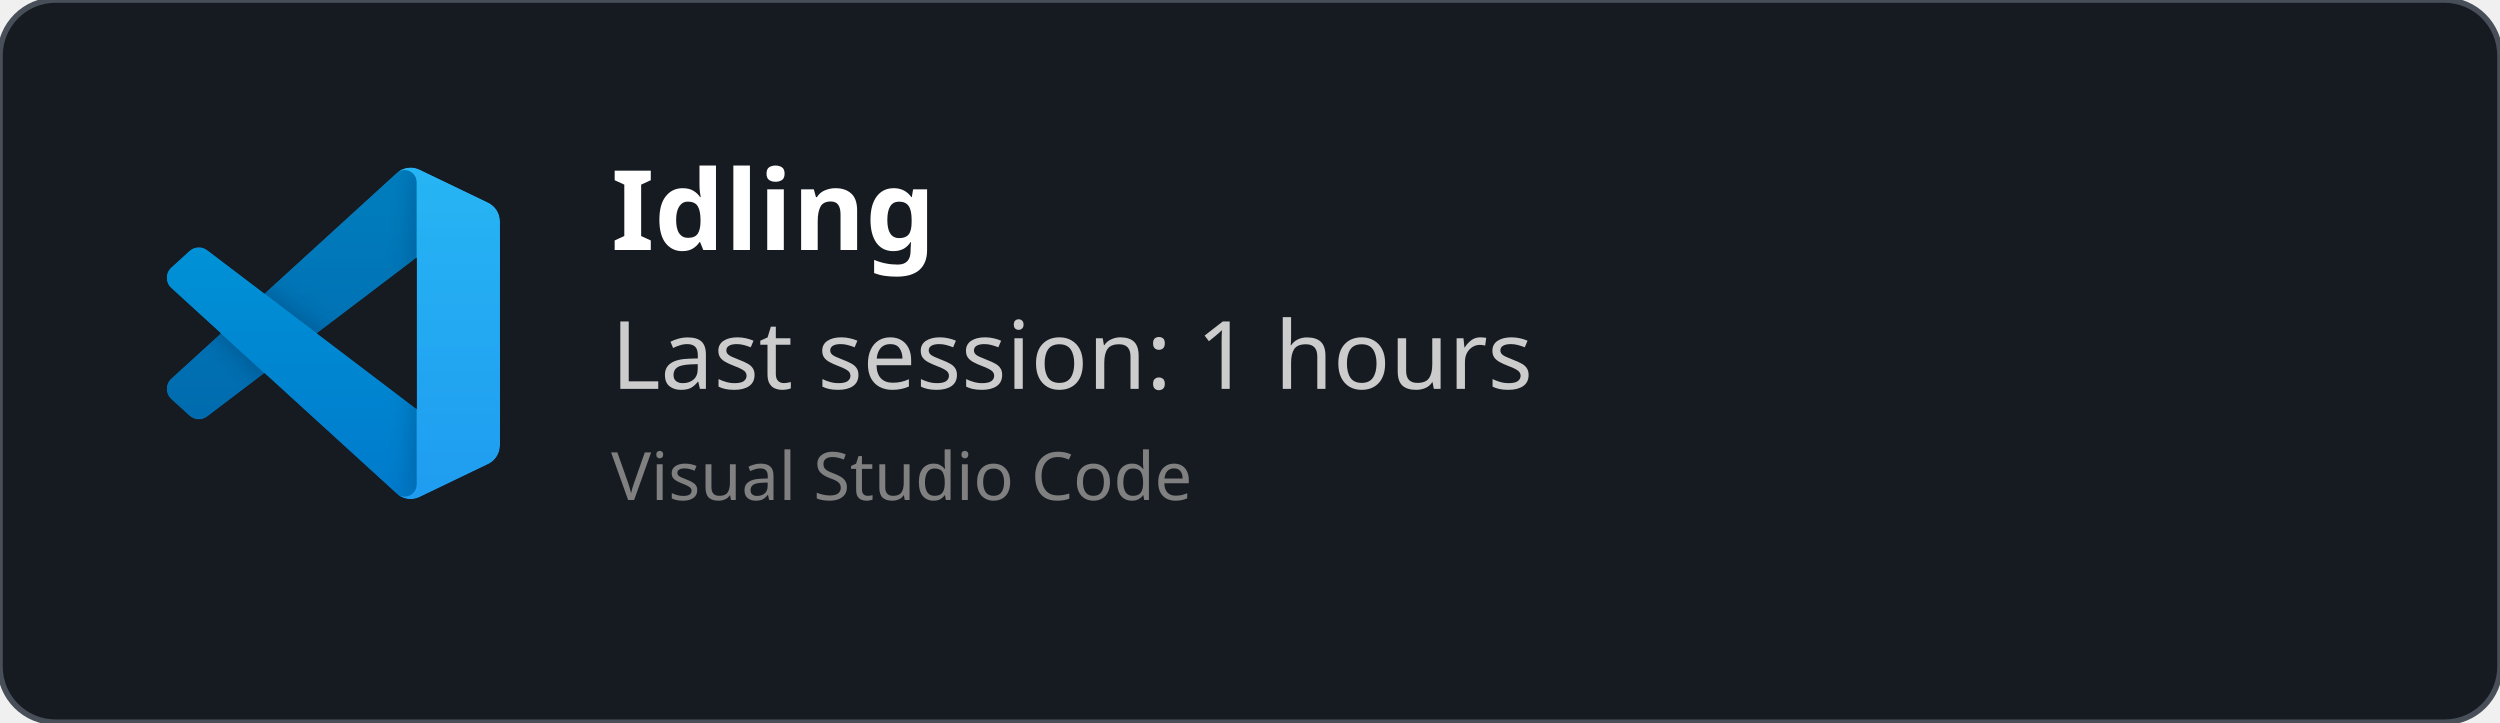
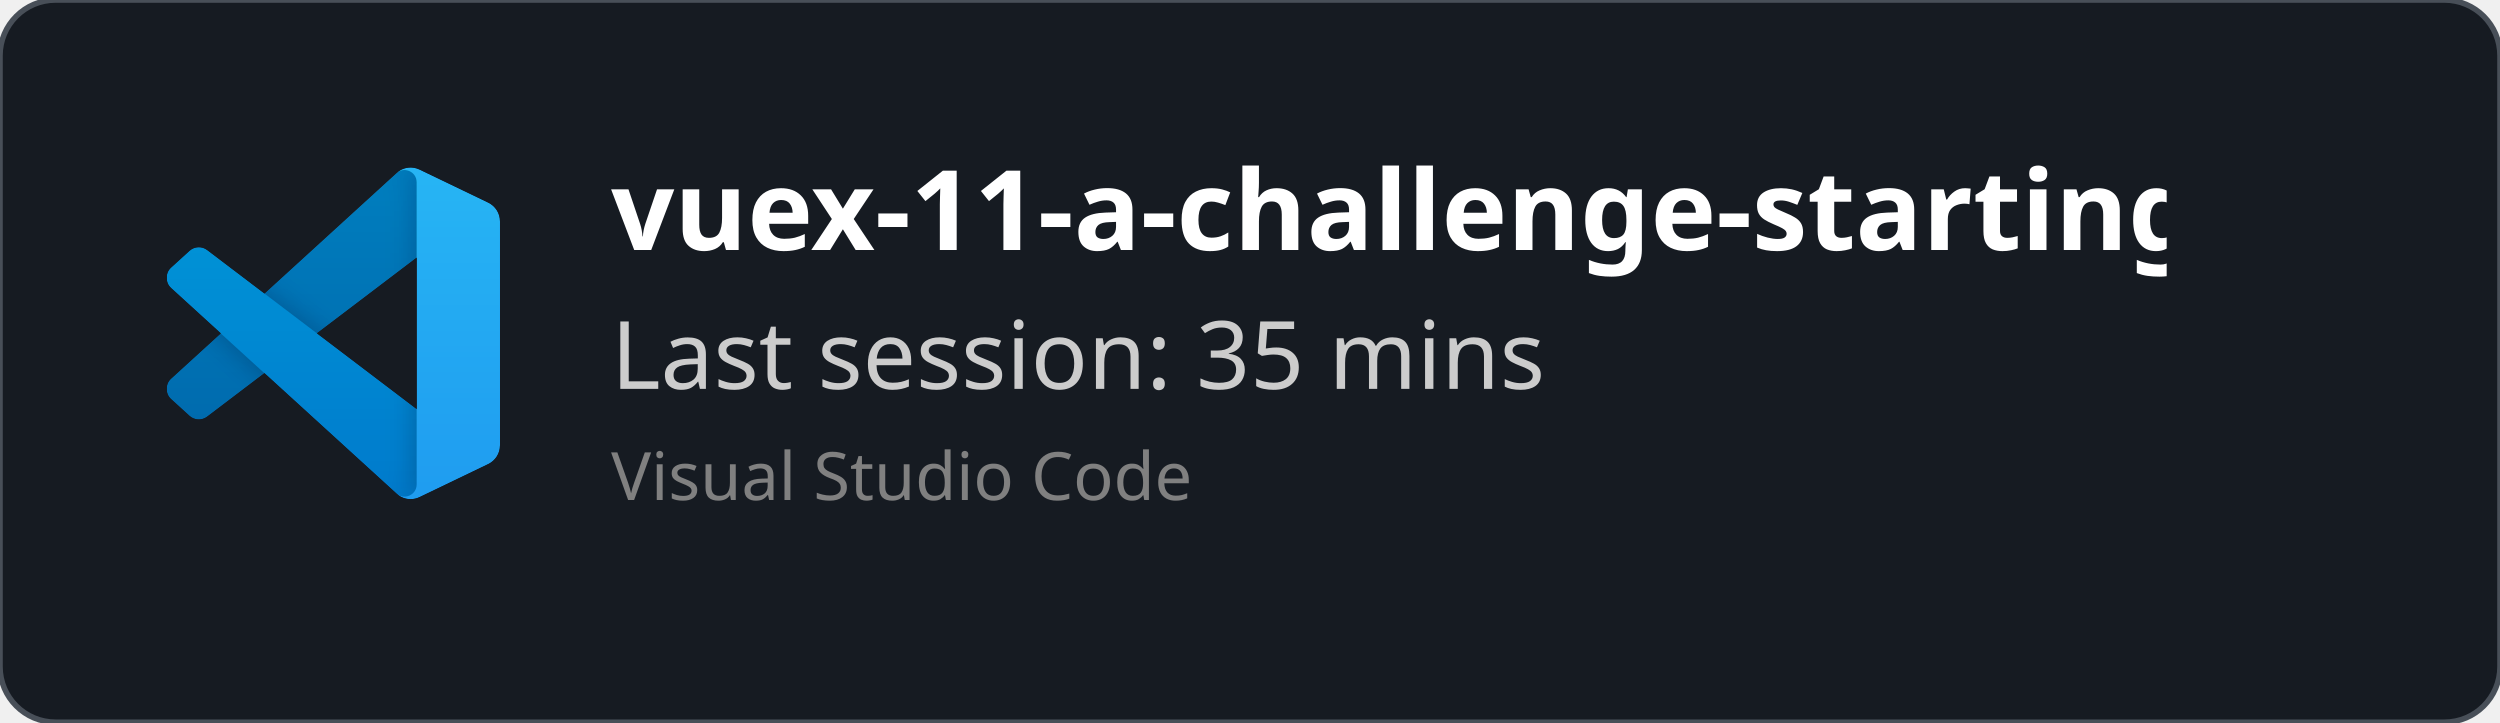
<svg xmlns="http://www.w3.org/2000/svg" width="450" height="130" viewBox="0 0 450 130" fill="none" role="img">
  <style>
    *{
        font-family: 'Segoe UI', Ubuntu, monospace
    }
    </style>
  <defs>
    <clipPath id="horizontalClip" x="20" y="20" width="500" height="200">
      <rect x="90" y="20" width="300" height="50" />
    </clipPath>
  </defs>
  <rect width="450" height="130" fill="rgba(22,27,34)" stroke="#484f58" stroke-width="1" fill-opacity="1" stroke-opacity="1" x="0" y="0" rx="10px" ry="10px">
    </rect>
  <svg width="60" height="60" x="30" y="30" viewBox="0 0 100 100" fill="none" id="vscode">
    <mask id="mask0" mask-type="alpha" maskUnits="userSpaceOnUse" x="0" y="0" width="100" height="100">
      <path fill-rule="evenodd" clip-rule="evenodd" d="M70.912 99.317C72.487 99.931 74.283 99.891 75.873 99.126L96.461 89.22C98.624 88.179 100 85.989 100 83.587V16.413C100 14.011 98.624 11.822 96.461 10.781L75.873 0.874C73.786 -0.13 71.345 0.116 69.513 1.447C69.252 1.637 69.003 1.849 68.769 2.083L29.355 38.041L12.187 25.01C10.589 23.797 8.354 23.896 6.869 25.246L1.363 30.255C-0.453 31.906 -0.455 34.763 1.359 36.417L16.247 50L1.359 63.583C-0.455 65.237 -0.453 68.094 1.363 69.745L6.869 74.754C8.354 76.104 10.589 76.204 12.187 74.99L29.355 61.959L68.769 97.917C69.392 98.541 70.125 99.01 70.912 99.317ZM75.015 27.299L45.109 50L75.015 72.701V27.299Z" fill="white" />
    </mask>
    <g mask="url(#mask0)">
      <path d="M96.461 10.796L75.857 0.876C73.472 -0.273 70.622 0.212 68.75 2.083L1.299 63.583C-0.516 65.237 -0.514 68.094 1.303 69.745L6.813 74.754C8.298 76.104 10.535 76.204 12.134 74.99L93.361 13.37C96.086 11.303 100 13.246 100 16.667V16.427C100 14.027 98.625 11.838 96.461 10.796Z" fill="#0065A9" />
      <g filter="url(#filter0_d)">
        <path d="M96.461 89.204L75.857 99.124C73.472 100.273 70.622 99.788 68.75 97.917L1.299 36.417C-0.516 34.763 -0.514 31.906 1.303 30.255L6.813 25.246C8.298 23.896 10.535 23.796 12.134 25.009L93.361 86.63C96.086 88.697 100 86.754 100 83.333V83.573C100 85.974 98.625 88.162 96.461 89.204Z" fill="#007ACC" />
      </g>
      <g filter="url(#filter1_d)">
        <path d="M75.858 99.126C73.472 100.274 70.622 99.788 68.75 97.917C71.056 100.223 75 98.59 75 95.328V4.672C75 1.41 71.056 -0.223 68.75 2.083C70.622 0.211 73.472 -0.274 75.858 0.874L96.459 10.781C98.623 11.822 100 14.011 100 16.413V83.587C100 85.989 98.623 88.179 96.459 89.22L75.858 99.126Z" fill="#1F9CF0" />
      </g>
      <g style="mix-blend-mode:overlay" opacity="0.25">
        <path fill-rule="evenodd" clip-rule="evenodd" d="M70.851 99.317C72.426 99.931 74.222 99.891 75.812 99.126L96.4 89.22C98.563 88.179 99.939 85.989 99.939 83.587V16.413C99.939 14.011 98.564 11.822 96.4 10.781L75.812 0.874C73.725 -0.13 71.284 0.116 69.453 1.447C69.191 1.637 68.942 1.849 68.708 2.083L29.294 38.041L12.126 25.01C10.528 23.796 8.293 23.896 6.809 25.246L1.302 30.255C-0.513 31.906 -0.515 34.763 1.298 36.417L16.186 50L1.298 63.583C-0.515 65.237 -0.513 68.094 1.302 69.745L6.809 74.754C8.293 76.104 10.528 76.204 12.126 74.99L29.294 61.959L68.708 97.917C69.332 98.54 70.064 99.01 70.851 99.317ZM74.954 27.299L45.048 50L74.954 72.701V27.299Z" fill="url(#paint0_linear)" />
      </g>
    </g>
    <defs>
      <filter id="filter0_d" x="-8.394" y="15.829" width="116.727" height="92.246" filterUnits="userSpaceOnUse" color-interpolation-filters="sRGB">
        <feFlood flood-opacity="0" result="BackgroundImageFix" />
        <feColorMatrix in="SourceAlpha" type="matrix" values="0 0 0 0 0 0 0 0 0 0 0 0 0 0 0 0 0 0 127 0" />
        <feOffset />
        <feGaussianBlur stdDeviation="4.167" />
        <feColorMatrix type="matrix" values="0 0 0 0 0 0 0 0 0 0 0 0 0 0 0 0 0 0 0.25 0" />
        <feBlend mode="overlay" in2="BackgroundImageFix" result="effect1_dropShadow" />
        <feBlend mode="normal" in="SourceGraphic" in2="effect1_dropShadow" result="shape" />
      </filter>
      <filter id="filter1_d" x="60.417" y="-8.076" width="47.917" height="116.151" filterUnits="userSpaceOnUse" color-interpolation-filters="sRGB">
        <feFlood flood-opacity="0" result="BackgroundImageFix" />
        <feColorMatrix in="SourceAlpha" type="matrix" values="0 0 0 0 0 0 0 0 0 0 0 0 0 0 0 0 0 0 127 0" />
        <feOffset />
        <feGaussianBlur stdDeviation="4.167" />
        <feColorMatrix type="matrix" values="0 0 0 0 0 0 0 0 0 0 0 0 0 0 0 0 0 0 0.25 0" />
        <feBlend mode="overlay" in2="BackgroundImageFix" result="effect1_dropShadow" />
        <feBlend mode="normal" in="SourceGraphic" in2="effect1_dropShadow" result="shape" />
      </filter>
      <linearGradient id="paint0_linear" x1="49.939" y1="0.258" x2="49.939" y2="99.742" gradientUnits="userSpaceOnUse">
        <stop stop-color="white" />
        <stop offset="1" stop-color="white" stop-opacity="0" />
      </linearGradient>
    </defs>
  </svg>
  <text x="110" y="45" font-size="20" clip-path="url(#horizontalClip)" font-weight="bold" font-family="Ubuntu" fill="white">
-     Idling
+     vuex-11-a-challenge-starting-code
    </text>
  <text x="110" y="70" font-size="17px" font-family="Ubuntu" fill="#ccc">
-     Last session: 1 hours
+     Last session: 35 mins
    </text>
  <text x="110" y="90" font-size="12px" font-family="Ubuntu" fill="grey">
    Visual Studio Code
    </text>
</svg>
